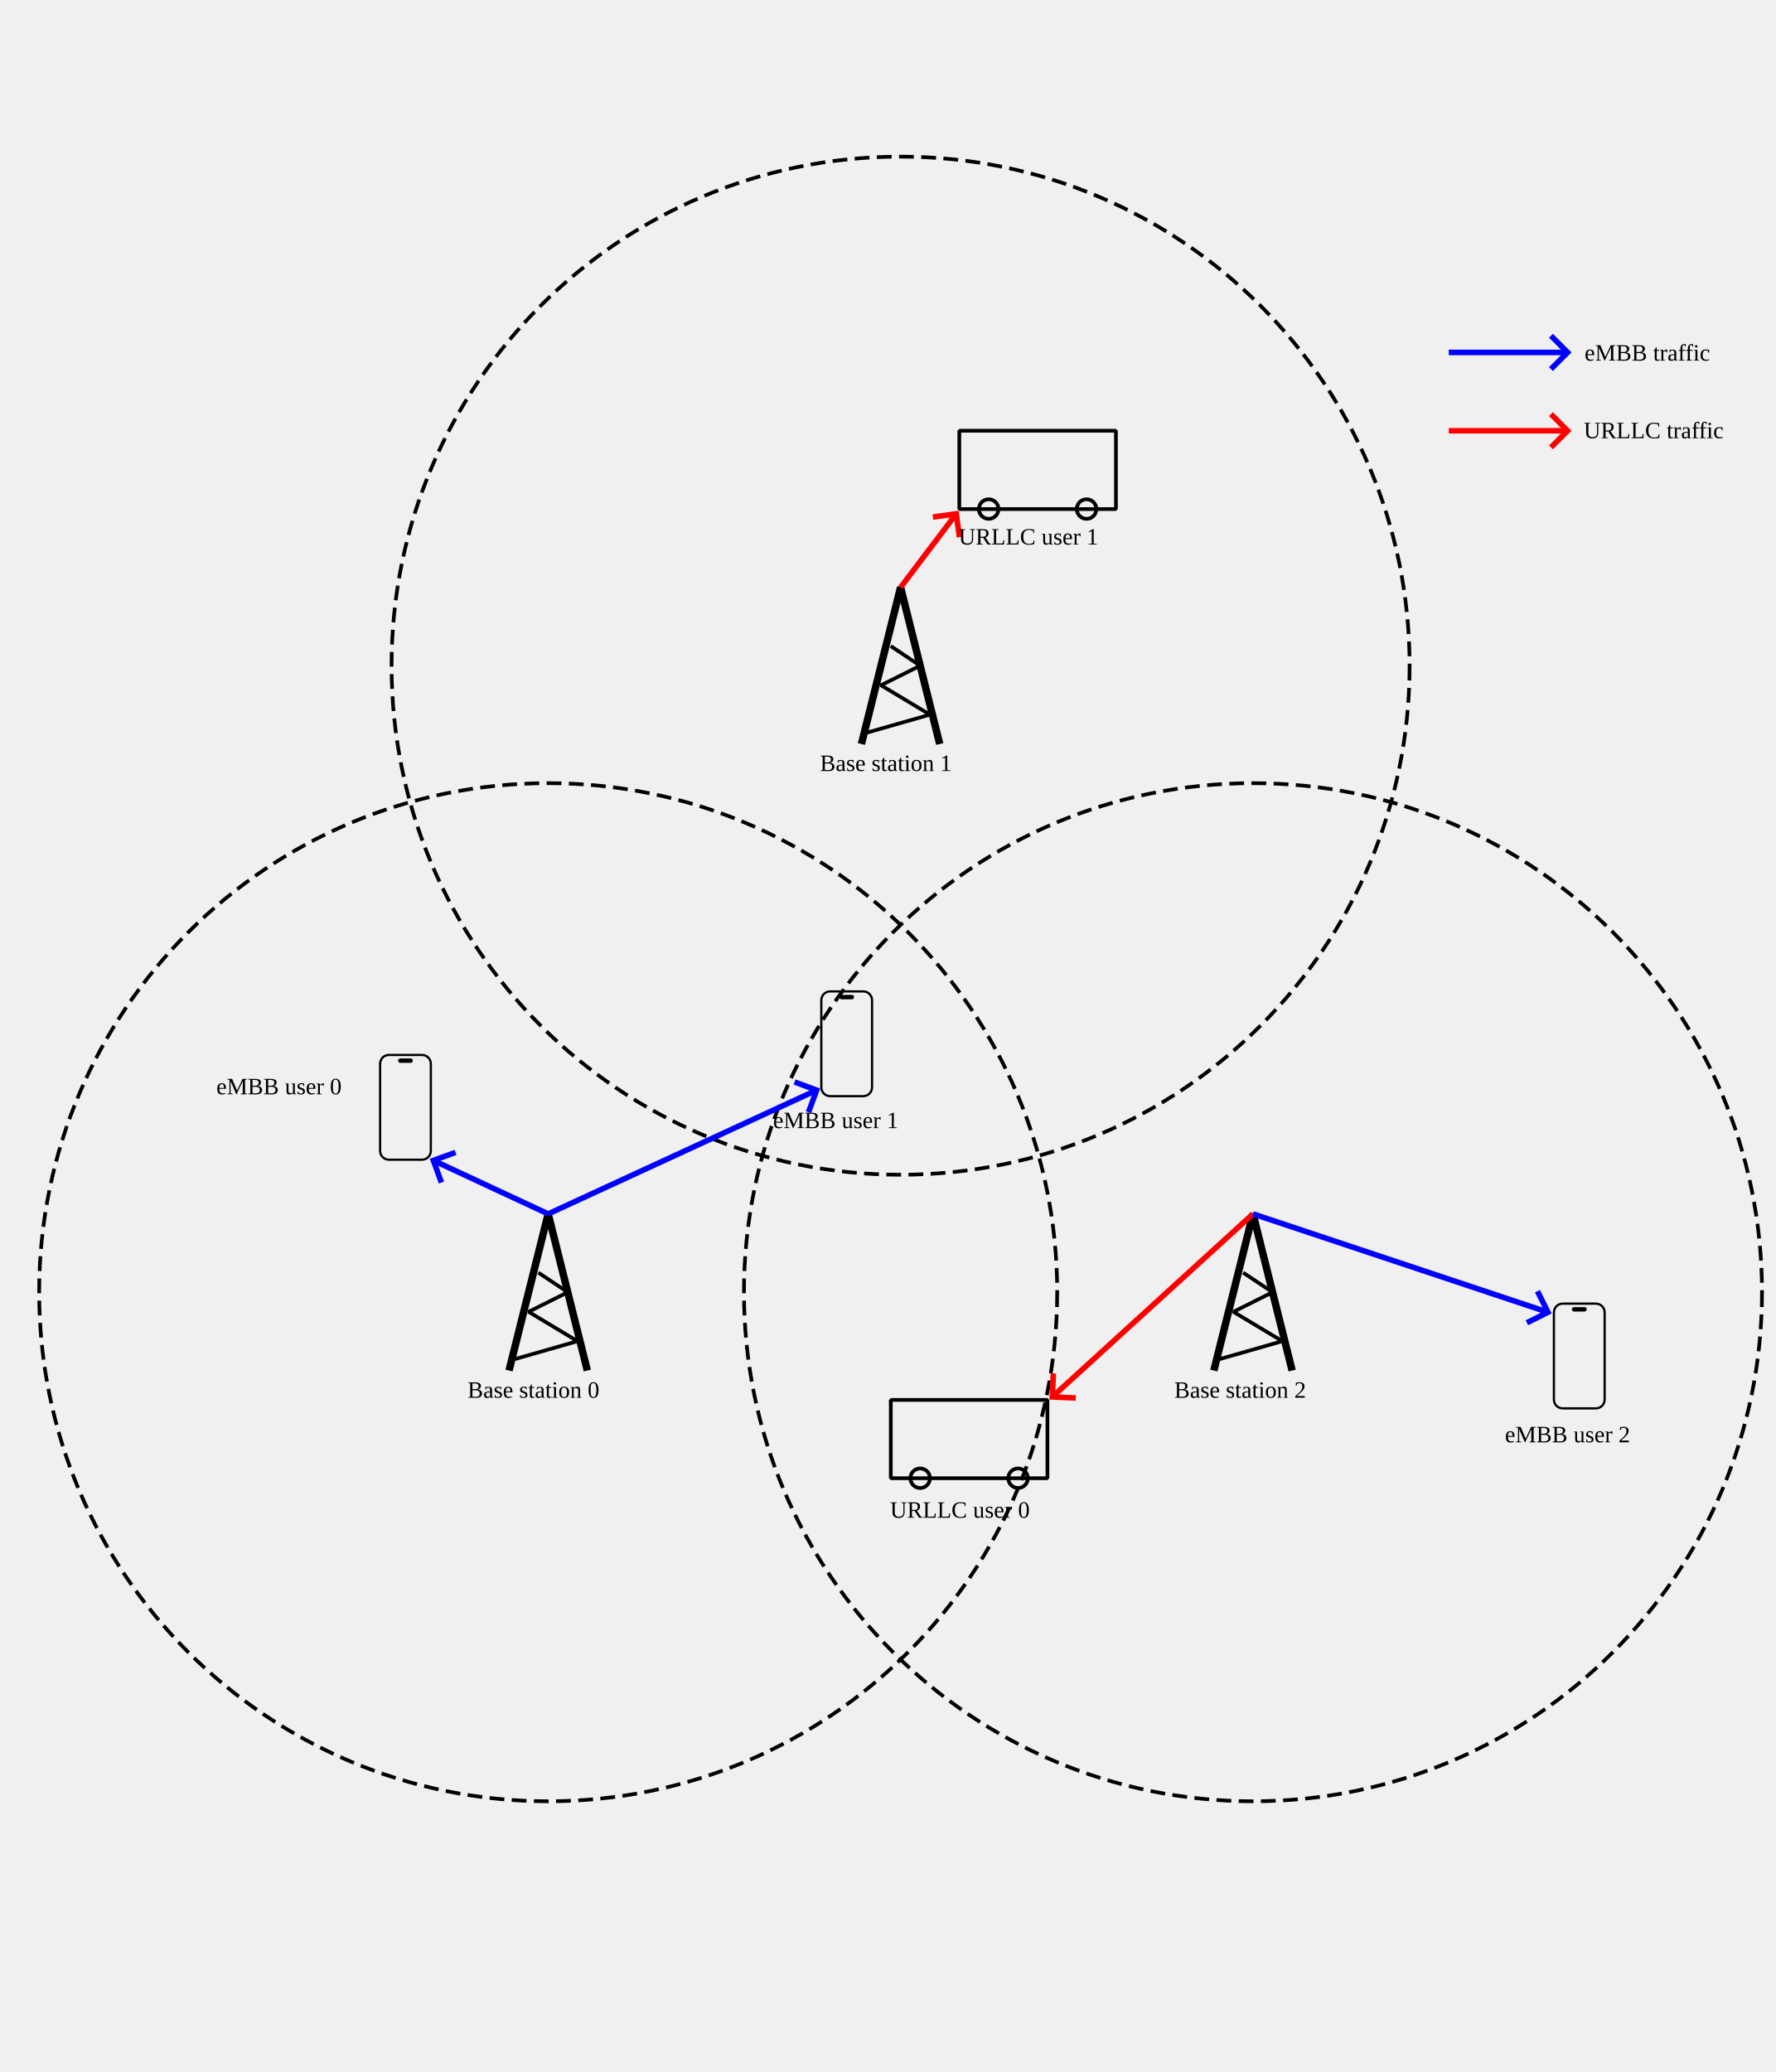
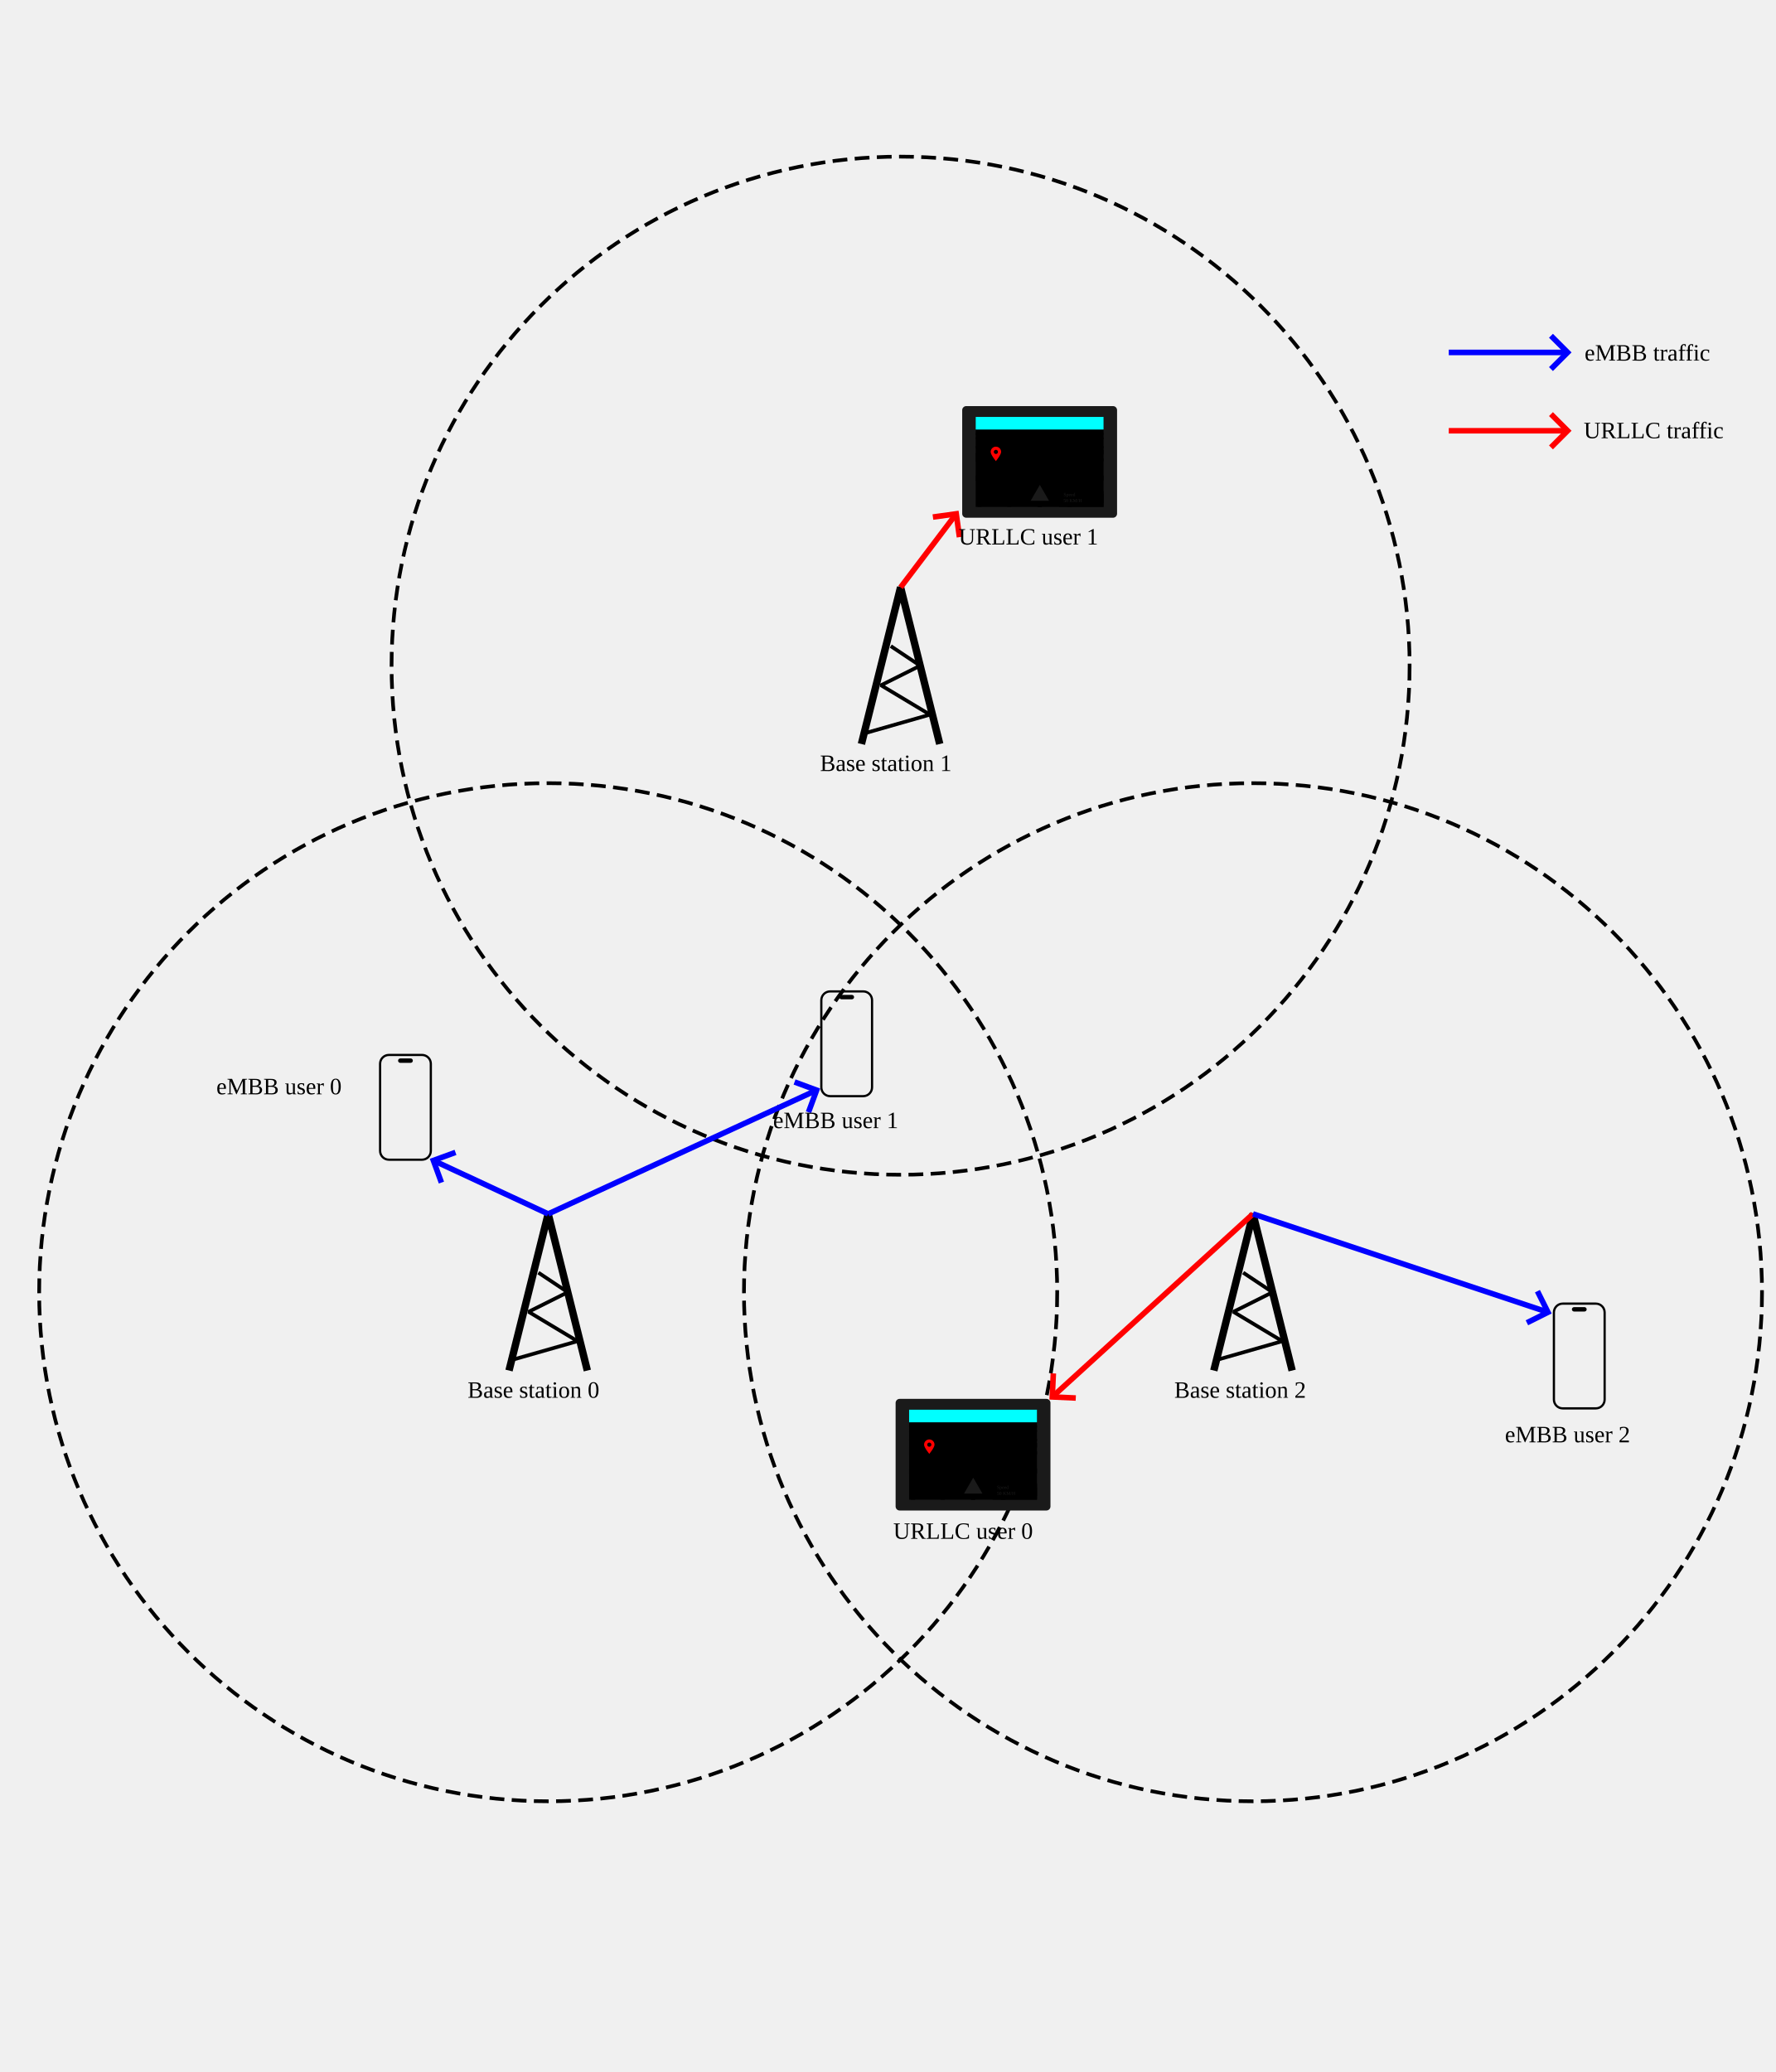
<svg xmlns="http://www.w3.org/2000/svg" width="240mm" height="280mm" viewBox="0 0 240 280" version="1.1" id="svg5">
  <defs id="defs2">
    <marker style="overflow:visible" id="marker2697" refX="0" refY="0" orient="auto-start-reverse" markerWidth="4.061" markerHeight="6.707" viewBox="0 0 4.061 6.707" preserveAspectRatio="xMidYMid">
      <path style="fill:none;stroke:context-stroke;stroke-width:1;stroke-linecap:butt" d="M 3,-3 0,0 3,3" id="path2695" transform="rotate(180,0.125,0)" />
    </marker>
    <marker style="overflow:visible" id="marker2697-3" refX="0" refY="0" orient="auto-start-reverse" markerWidth="4.061" markerHeight="6.707" viewBox="0 0 4.061 6.707" preserveAspectRatio="xMidYMid">
      <path style="fill:none;stroke:context-stroke;stroke-width:1;stroke-linecap:butt" d="M 3,-3 0,0 3,3" id="path2695-3" transform="rotate(180,0.125,0)" />
    </marker>
    <marker style="overflow:visible" id="marker2697-7-2-0" refX="0" refY="0" orient="auto-start-reverse" markerWidth="4.061" markerHeight="6.707" viewBox="0 0 4.061 6.707" preserveAspectRatio="xMidYMid">
      <path style="fill:none;stroke:context-stroke;stroke-width:1;stroke-linecap:butt" d="M 3,-3 0,0 3,3" id="path2695-4-9-5" transform="rotate(180,0.125,0)" />
    </marker>
    <marker style="overflow:visible" id="marker2697-7-2-0-5" refX="0" refY="0" orient="auto-start-reverse" markerWidth="4.061" markerHeight="6.707" viewBox="0 0 4.061 6.707" preserveAspectRatio="xMidYMid">
      <path style="fill:none;stroke:context-stroke;stroke-width:1;stroke-linecap:butt" d="M 3,-3 0,0 3,3" id="path2695-4-9-5-5" transform="rotate(180,0.125,0)" />
    </marker>
    <marker style="overflow:visible" id="marker2697-7-2-2-8" refX="0" refY="0" orient="auto-start-reverse" markerWidth="4.061" markerHeight="6.707" viewBox="0 0 4.061 6.707" preserveAspectRatio="xMidYMid">
      <path style="fill:none;stroke:context-stroke;stroke-width:1;stroke-linecap:butt" d="M 3,-3 0,0 3,3" id="path2695-4-9-9-3" transform="rotate(180,0.125,0)" />
    </marker>
    <marker style="overflow:visible" id="marker2697-8" refX="0" refY="0" orient="auto-start-reverse" markerWidth="4.061" markerHeight="6.707" viewBox="0 0 4.061 6.707" preserveAspectRatio="xMidYMid">
      <path style="fill:none;stroke:context-stroke;stroke-width:1;stroke-linecap:butt" d="M 3,-3 0,0 3,3" id="path2695-7" transform="rotate(180,0.125,0)" />
    </marker>
+     <clipPath clipPathUnits="userSpaceOnUse" id="clipPath164">
+       <path d="M 0,500 H 500 V 0 H 0 Z" transform="translate(-317.1777,-190.1445)" id="path164" />
+     </clipPath>
+     <clipPath clipPathUnits="userSpaceOnUse" id="clipPath166">
+       <path d="M 0,500 H 500 V 0 H 0 Z" id="path166" />
+     </clipPath>
+     <clipPath clipPathUnits="userSpaceOnUse" id="clipPath168">
+       <path d="M 0,500 H 500 V 0 H 0 Z" transform="translate(-256.9092,-324.7271)" id="path168" />
+     </clipPath>
+     <clipPath clipPathUnits="userSpaceOnUse" id="clipPath176">
+       <path d="M 0,500 H 500 V 0 H 0 Z" transform="translate(-215.9058,-210.457)" id="path176" />
+     </clipPath>
+     <clipPath clipPathUnits="userSpaceOnUse" id="clipPath178">
+       <path d="M 0,500 H 500 V 0 H 0 Z" id="path178" />
+     </clipPath>
+     <clipPath clipPathUnits="userSpaceOnUse" id="clipPath256">
+       <path d="M 0,500 H 500 V 0 H 0 Z" transform="translate(-183.6406,-210.457)" id="path256" />
+     </clipPath>
+     <clipPath clipPathUnits="userSpaceOnUse" id="clipPath260">
+       <path d="M 0,500 H 500 V 0 H 0 Z" transform="translate(-97.4058,-309.769)" id="path260" />
+     </clipPath>
+     <clipPath clipPathUnits="userSpaceOnUse" id="clipPath264">
+       <path d="M 0,500 H 500 V 0 H 0 Z" transform="translate(-179.8809,-251.7969)" id="path264" />
+     </clipPath>
+     <clipPath clipPathUnits="userSpaceOnUse" id="clipPath266">
+       <path d="M 0,500 H 500 V 0 H 0 Z" id="path266" />
+     </clipPath>
+     <clipPath clipPathUnits="userSpaceOnUse" id="clipPath164-8">
+       <path d="M 0,500 H 500 V 0 H 0 Z" transform="translate(-317.1777,-190.1445)" id="path164-4" />
+     </clipPath>
+     <clipPath clipPathUnits="userSpaceOnUse" id="clipPath166-6">
+       <path d="M 0,500 H 500 V 0 H 0 Z" id="path166-6" />
+     </clipPath>
+     <clipPath clipPathUnits="userSpaceOnUse" id="clipPath168-0">
+       <path d="M 0,500 H 500 V 0 H 0 Z" transform="translate(-256.9092,-324.7271)" id="path168-4" />
+     </clipPath>
+     <clipPath clipPathUnits="userSpaceOnUse" id="clipPath176-0">
+       <path d="M 0,500 H 500 V 0 H 0 Z" transform="translate(-215.9058,-210.457)" id="path176-0" />
+     </clipPath>
+     <clipPath clipPathUnits="userSpaceOnUse" id="clipPath178-8">
+       <path d="M 0,500 H 500 V 0 H 0 Z" id="path178-4" />
+     </clipPath>
+     <clipPath clipPathUnits="userSpaceOnUse" id="clipPath256-7">
+       <path d="M 0,500 H 500 V 0 H 0 Z" transform="translate(-183.6406,-210.457)" id="path256-3" />
+     </clipPath>
+     <clipPath clipPathUnits="userSpaceOnUse" id="clipPath260-5">
+       <path d="M 0,500 H 500 V 0 H 0 Z" transform="translate(-97.4058,-309.769)" id="path260-8" />
+     </clipPath>
+     <clipPath clipPathUnits="userSpaceOnUse" id="clipPath264-8">
+       <path d="M 0,500 H 500 V 0 H 0 Z" transform="translate(-179.8809,-251.7969)" id="path264-8" />
+     </clipPath>
+     <clipPath clipPathUnits="userSpaceOnUse" id="clipPath266-8">
+       <path d="M 0,500 H 500 V 0 H 0 Z" id="path266-1" />
+     </clipPath>
  </defs>
  <g id="layer1">
    <g id="base_station" transform="translate(26.45833,-47.62499)">
      <path style="fill:none;fill-opacity:0.5;stroke:#000000;stroke-width:1;stroke-miterlimit:0;stroke-opacity:1" d="M 89.958,148.167 95.25,127 l 5.292,21.167" id="base_station_outer" />
      <path style="fill:none;fill-opacity:0.5;stroke:#000000;stroke-width:0.5;stroke-miterlimit:0;stroke-dasharray:none;stroke-opacity:1" d="m 89.958,146.844 9.26,-2.646 -6.615,-3.969 5.292,-2.646 -3.969,-2.646" id="base_station_inner" />
      <circle style="opacity:1;fill:none;fill-opacity:1;stroke:#000000;stroke-width:0.5;stroke-miterlimit:0;stroke-dasharray:2,1;stroke-opacity:1;stroke-dashoffset:0" id="base_station_coverage" cy="137.583" cx="95.25" r="68.791" />
    </g>
    <g id="base_station-2" transform="translate(-21.16667,37.04167)">
      <path style="fill:none;fill-opacity:0.5;stroke:#000000;stroke-width:1;stroke-miterlimit:0;stroke-opacity:1" d="M 89.958,148.167 95.25,127 l 5.292,21.167" id="base_station_outer-0" />
      <path style="fill:none;fill-opacity:0.5;stroke:#000000;stroke-width:0.5;stroke-miterlimit:0;stroke-dasharray:none;stroke-opacity:1" d="m 89.958,146.844 9.26,-2.646 -6.615,-3.969 5.292,-2.646 -3.969,-2.646" id="base_station_inner-5" />
      <circle style="opacity:1;fill:none;fill-opacity:1;stroke:#000000;stroke-width:0.5;stroke-miterlimit:0;stroke-dasharray:2, 1;stroke-opacity:1;stroke-dashoffset:0" id="base_station_coverage-6" cy="137.583" cx="95.25" r="68.791" />
    </g>
    <g id="base_station-4" transform="translate(74.08334,37.04167)">
      <path style="fill:none;fill-opacity:0.5;stroke:#000000;stroke-width:1;stroke-miterlimit:0;stroke-opacity:1" d="M 89.958,148.167 95.25,127 l 5.292,21.167" id="base_station_outer-5" />
      <path style="fill:none;fill-opacity:0.5;stroke:#000000;stroke-width:0.5;stroke-miterlimit:0;stroke-dasharray:none;stroke-opacity:1" d="m 89.958,146.844 9.26,-2.646 -6.615,-3.969 5.292,-2.646 -3.969,-2.646" id="base_station_inner-0" />
      <circle style="opacity:1;fill:none;fill-opacity:1;stroke:#000000;stroke-width:0.5;stroke-miterlimit:0;stroke-dasharray:2, 1;stroke-opacity:1;stroke-dashoffset:0" id="base_station_coverage-9" cy="137.583" cx="95.25" r="68.791" />
    </g>
    <g id="embb_user_2" transform="matrix(0.07349081,0,0,0.07349081,209.9292,176.1462)" style="display:inline;stroke-width:0.993;stroke-dasharray:none;paint-order:fill markers stroke">
      <rect style="display:inline;fill:#000000;fill-opacity:1;stroke:none;stroke-width:0.993;stroke-dasharray:none;stroke-opacity:1;paint-order:normal;stop-color:#000000" id="dynamic_island-6" width="27.198" height="8.1" x="34.026" y="6.703" ry="4.05" transform="translate(-5.6696445e-7,1.3040179e-5)" />
      <rect style="display:inline;fill:none;fill-opacity:1;stroke:#000000;stroke-width:4.082;stroke-dasharray:none;stroke-opacity:1;paint-order:stroke fill markers;stop-color:#000000" id="border-7" width="93.286" height="192.617" x="156.33" y="0.265" ry="16.195" transform="translate(-155.3483,1.3040179e-5)" />
    </g>
    <g id="embb_user_1" transform="matrix(0.07349081,0,0,0.07349081,110.9249,133.9537)" style="display:inline;stroke-width:0.993;stroke-dasharray:none;paint-order:fill markers stroke">
      <rect style="display:inline;fill:#000000;fill-opacity:1;stroke:none;stroke-width:0.993;stroke-dasharray:none;stroke-opacity:1;paint-order:normal;stop-color:#000000" id="dynamic_island-3" width="27.198" height="8.1" x="34.026" y="6.703" ry="4.05" transform="translate(-5.6696445e-7,1.3040179e-5)" />
      <rect style="display:inline;fill:none;fill-opacity:1;stroke:#000000;stroke-width:4.082;stroke-dasharray:none;stroke-opacity:1;paint-order:stroke fill markers;stop-color:#000000" id="border-3" width="93.286" height="192.617" x="156.33" y="0.265" ry="16.195" transform="translate(-155.3483,1.3040179e-5)" />
    </g>
    <g id="embb_user_0" transform="matrix(0.07349081,0,0,0.07349081,51.29596,142.5407)" style="display:inline;stroke-width:0.993;stroke-dasharray:none;paint-order:fill markers stroke">
      <rect style="display:inline;fill:#000000;fill-opacity:1;stroke:none;stroke-width:0.993;stroke-dasharray:none;stroke-opacity:1;paint-order:normal;stop-color:#000000" id="dynamic_island" width="27.198" height="8.1" x="34.026" y="6.703" ry="4.05" transform="translate(-5.6696445e-7,1.3040179e-5)" />
      <rect style="display:inline;fill:none;fill-opacity:1;stroke:#000000;stroke-width:4.082;stroke-dasharray:none;stroke-opacity:1;paint-order:stroke fill markers;stop-color:#000000" id="border" width="93.286" height="192.617" x="156.33" y="0.265" ry="16.195" transform="translate(-155.3483,1.3040179e-5)" />
    </g>
-     <g id="urllc_user_1" transform="translate(113.7708,-42.33333)">
-       <rect style="opacity:1;fill:none;fill-opacity:1;stroke:#000000;stroke-width:0.5;stroke-miterlimit:0;stroke-dasharray:none;stroke-opacity:1" id="urllc_user_outer" width="21.167" height="10.583" x="15.875" y="100.542" />
-       <ellipse style="opacity:1;fill:none;fill-opacity:1;stroke:#000000;stroke-width:0.5;stroke-miterlimit:0;stroke-dasharray:none;stroke-opacity:1" id="urllc_user_back" cx="19.844" cy="111.125" rx="1.323" ry="1.323" />
-       <ellipse style="fill:none;fill-opacity:1;stroke:#000000;stroke-width:0.5;stroke-miterlimit:0;stroke-dasharray:none;stroke-opacity:1" id="urllc_user_front" cx="33.073" cy="111.125" rx="1.323" ry="1.323" />
+     <g id="urllc_user_1" transform="matrix(0.05400938,0,0,0.05400938,127.5745,47.65052)">
+       <g id="layer-MC4" style="display:inline">
+         <path id="outer_border" d="m 0,0 h -275.375 c -4.209,0 -7.621,3.412 -7.621,7.62 v 194.252 c 0,4.208 3.412,7.62 7.621,7.62 H 0 c 4.209,0 7.62,-3.412 7.62,-7.62 V 7.62 C 7.62,3.412 4.209,0 0,0" style="display:inline;fill:#1a1a1a;fill-opacity:1;fill-rule:nonzero;stroke:#1a2e35 icc-color(Adobe-RGB-1998, 0.149, 0.196, 0.22);stroke-width:1;stroke-linecap:butt;stroke-linejoin:miter;stroke-miterlimit:10;stroke-dasharray:none;stroke-opacity:1" transform="matrix(1.333333,0,0,-1.333333,422.9036,413.1407)" clip-path="url(#clipPath164)" />
+         <path id="road_background" d="M 299.466,210.457 H 59.513 v 168.867 h 239.953 z" style="display:inline;fill:#ffffff icc-color(Adobe-RGB-1998, 1, 1, 1);fill-opacity:1;fill-rule:nonzero;stroke:none" transform="matrix(1.333333,0,0,-1.333333,0,666.6667)" clip-path="url(#clipPath166)" />
+         <path id="road" d="M 0,0 -5.991,12.893 H 25.781 L 33.019,0 Z m 5.406,-23.208 h -40.021 l -3.614,18.695 h 35.435 z m 14.14,-32.233 h -47.93 l -5.11,26.431 H 7.951 Z m -93.689,0 -0.393,26.431 h 35.514 l 4.421,-26.431 z M -74.9,-4.513 h 31.779 l 3.128,-18.695 h -34.63 z m -0.259,17.406 h 29.127 L -43.875,0 h -31.093 z m -0.125,8.381 h 27.85 l 0.863,-5.157 h -28.637 z m 61.178,0 2.262,-5.157 h -30.373 l -0.997,5.157 z M -10.43,12.893 -4.773,0 h -34.329 l -2.492,12.893 z m 31.507,8.381 2.896,-5.157 H -7.489 l -2.397,5.157 z M -79.562,16.117 h -28.775 l 0.882,5.157 h 27.951 z M -79.742,0 h -31.351 l 2.205,12.893 h 29.29 z M -80,-23.208 h -35.062 l 3.198,18.695 h 32.072 z m -0.36,-32.233 h -40.213 l 4.52,26.431 h 35.988 z m -46.43,0 h -39.207 l 9.138,26.431 h 35.277 z m -70.227,32.233 10.494,18.695 h 33.242 l -6.95,-18.695 z m 20.265,36.101 h 29.942 L -151.604,0 h -32.386 z m 4.704,8.381 h 28.353 l -1.917,-5.157 h -29.331 z m 55.292,-25.787 -3.683,-18.695 h -34.414 l 6.463,18.695 z m -25.616,17.406 h 29.046 L -115.867,0 h -30.963 z m 2.897,8.381 h 27.8 l -1.016,-5.157 h -28.566 z M 42.558,-4.513 V 0 H 37.793 L 30.22,12.893 h 12.338 v 3.224 H 28.327 l -3.029,5.157 h 17.26 v 3.223 H 23.404 l -6.058,10.315 h -3.868 l 5.79,-10.315 h -30.651 l -4.794,10.315 h -3.867 l 4.524,-10.315 h -28.317 l -1.994,10.315 h -3.868 l 1.726,-10.315 h -27.359 l -0.153,10.315 h -3.869 l -0.114,-10.315 h -27.436 l 1.764,10.315 h -3.868 l -2.032,-10.315 h -27.32 l 3.566,10.315 h -3.868 l -3.835,-10.315 h -27.742 l 5.79,10.315 h -3.867 l -6.059,-10.315 h -23.021 v -3.223 h 21.128 l -3.029,-5.157 h -18.099 v -3.224 h 16.206 L -188.764,0 h -8.632 v -4.513 h 5.982 l -5.982,-10.183 V -29.01 h 35.008 l -9.825,-26.431 h -25.183 v -9.67 h 21.588 l -18.275,-49.159 h 7.748 l 16.995,49.159 h 40.645 l -9.686,-49.159 h 7.748 l 8.406,49.159 h 41.759 l -0.548,-49.159 h 7.747 L -74,-65.111 h 41.017 l 8.223,-49.159 h 7.748 l -9.503,49.159 h 50.303 l 18.77,-42.788 v 16.316 l -12.302,26.472 h 12.302 v 9.67 H 25.763 L 13.48,-29.01 h 29.078 v 5.802 H 10.784 L 2.097,-4.513 h 33.455 l 7.006,-12.479 v 8.881 l -2.115,3.598 z" style="display:inline;fill:#b2b2b2 icc-color(Adobe-RGB-1998, 0.69, 0.69, 0.69);fill-opacity:1;fill-rule:nonzero;stroke:none" transform="matrix(1.333333,0,0,-1.333333,342.5456,233.6972)" clip-path="url(#clipPath168)" />
+         <path id="speed_display" d="M 0,0 H 83.56 V 29.819 H 13.905 C 6.226,29.819 0,23.594 0,15.914 Z" style="display:inline;fill:#ffffff icc-color(Adobe-RGB-1998, 1, 1, 1);fill-opacity:1;fill-rule:nonzero;stroke:#1a2e35 icc-color(Adobe-RGB-1998, 0.149, 0.196, 0.22);stroke-width:1;stroke-linecap:round;stroke-linejoin:round;stroke-miterlimit:10;stroke-dasharray:none;stroke-opacity:1" transform="matrix(1.333333,0,0,-1.333333,287.8744,386.0573)" clip-path="url(#clipPath176)" />
+         <path id="sky" d="M 299.466,355.656 H 59.513 v 23.668 h 239.953 z" style="display:inline;fill:#00ffff;fill-opacity:1;fill-rule:nonzero;stroke:#1a2e35 icc-color(Adobe-RGB-1998, 0.149, 0.196, 0.22);stroke-width:1;stroke-linecap:round;stroke-linejoin:round;stroke-miterlimit:10;stroke-dasharray:none;stroke-opacity:1" transform="matrix(1.333333,0,0,-1.333333,0,666.6667)" clip-path="url(#clipPath178)" />
+         <path id="path" d="m 0,0 -1.354,91.063 h -55.659 l 0.934,4.562 -16.594,-8.104 13.121,-8.875 1.353,6.614 H -6.796 L -7.748,0 Z" style="fill:#ffffff icc-color(Adobe-RGB-1998, 1, 1, 1);fill-opacity:1;fill-rule:nonzero;stroke:#1a2e35 icc-color(Adobe-RGB-1998, 0.149, 0.196, 0.22);stroke-width:1;stroke-linecap:round;stroke-linejoin:round;stroke-miterlimit:10;stroke-dasharray:none;stroke-opacity:1" transform="matrix(1.333333,0,0,-1.333333,244.8541,386.0573)" clip-path="url(#clipPath256)" />
+         <path id="destination" d="m 0,0 c -2.167,0 -3.924,1.757 -3.924,3.924 0,2.167 1.757,3.924 3.924,3.924 2.167,0 3.924,-1.757 3.924,-3.924 C 3.924,1.757 2.167,0 0,0 m 0,13.734 c -5.418,0 -9.81,-4.392 -9.81,-9.81 0,-5.418 9.81,-17.266 9.81,-17.266 0,0 9.81,11.848 9.81,17.266 0,5.418 -4.392,9.81 -9.81,9.81" style="display:inline;fill:#ff0000;fill-opacity:1;fill-rule:nonzero;stroke:none" transform="matrix(1.333333,0,0,-1.333333,129.8744,253.6413)" clip-path="url(#clipPath260)" />
+         <path id="car" d="m 0,0 -17.235,-29.852 h 34.47 z" style="fill:#1a1a1a;fill-opacity:1;fill-rule:nonzero;stroke:none" transform="matrix(1.333333,0,0,-1.333333,239.8412,330.9375)" clip-path="url(#clipPath264)" />
+         <path id="inner_border" d="M 299.466,210.457 H 59.513 v 168.867 h 239.953 z" style="display:inline;fill:none;stroke:#1a2e35 icc-color(Adobe-RGB-1998, 0.149, 0.196, 0.22);stroke-width:1;stroke-linecap:round;stroke-linejoin:round;stroke-miterlimit:10;stroke-dasharray:none;stroke-opacity:1" transform="matrix(1.333333,0,0,-1.333333,0,666.6667)" clip-path="url(#clipPath266)" />
+         <text xml:space="preserve" style="font-size:12px;fill:none;stroke-width:1.89;stroke-miterlimit:0;stroke-dasharray:7.559, 3.78" x="299.215" y="359.117" id="speed_label">
+           <tspan id="tspan290" x="299.215" y="359.117" style="font-size:12px;fill:#1a1a1a">Speed</tspan>
+         </text>
+         <text xml:space="preserve" style="font-size:12px;fill:#1a1a1a;stroke-width:1.89;stroke-miterlimit:0;stroke-dasharray:7.559, 3.78" x="298.904" y="374.117" id="speed_value">
+           <tspan id="tspan291" x="298.904" y="374.117">50 KM/H</tspan>
+         </text>
+       </g>
    </g>
-     <g id="urllc_user_0" transform="translate(104.5104,88.63542)">
-       <rect style="opacity:1;fill:none;fill-opacity:1;stroke:#000000;stroke-width:0.5;stroke-miterlimit:0;stroke-dasharray:none;stroke-opacity:1" id="urllc_user_outer-8" width="21.167" height="10.583" x="15.875" y="100.542" />
-       <ellipse style="opacity:1;fill:none;fill-opacity:1;stroke:#000000;stroke-width:0.5;stroke-miterlimit:0;stroke-dasharray:none;stroke-opacity:1" id="urllc_user_back-4" cx="19.844" cy="111.125" rx="1.323" ry="1.323" />
-       <ellipse style="fill:none;fill-opacity:1;stroke:#000000;stroke-width:0.5;stroke-miterlimit:0;stroke-dasharray:none;stroke-opacity:1" id="urllc_user_front-3" cx="33.073" cy="111.125" rx="1.323" ry="1.323" />
+     <g id="urllc_user_0" transform="matrix(0.05400938,0,0,0.05400938,118.5745,181.8086)">
+       <g id="layer-MC4-2" style="display:inline">
+         <path id="outer_border-6" d="m 0,0 h -275.375 c -4.209,0 -7.621,3.412 -7.621,7.62 v 194.252 c 0,4.208 3.412,7.62 7.621,7.62 H 0 c 4.209,0 7.62,-3.412 7.62,-7.62 V 7.62 C 7.62,3.412 4.209,0 0,0" style="display:inline;fill:#1a1a1a;fill-opacity:1;fill-rule:nonzero;stroke:#1a2e35 icc-color(Adobe-RGB-1998, 0.149, 0.196, 0.22);stroke-width:1;stroke-linecap:butt;stroke-linejoin:miter;stroke-miterlimit:10;stroke-dasharray:none;stroke-opacity:1" transform="matrix(1.333333,0,0,-1.333333,422.9036,413.1407)" clip-path="url(#clipPath164-8)" />
+         <path id="road_background-9" d="M 299.466,210.457 H 59.513 v 168.867 h 239.953 z" style="display:inline;fill:#ffffff icc-color(Adobe-RGB-1998, 1, 1, 1);fill-opacity:1;fill-rule:nonzero;stroke:none" transform="matrix(1.333333,0,0,-1.333333,0,666.6667)" clip-path="url(#clipPath166-6)" />
+         <path id="road-5" d="M 0,0 -5.991,12.893 H 25.781 L 33.019,0 Z m 5.406,-23.208 h -40.021 l -3.614,18.695 h 35.435 z m 14.14,-32.233 h -47.93 l -5.11,26.431 H 7.951 Z m -93.689,0 -0.393,26.431 h 35.514 l 4.421,-26.431 z M -74.9,-4.513 h 31.779 l 3.128,-18.695 h -34.63 z m -0.259,17.406 h 29.127 L -43.875,0 h -31.093 z m -0.125,8.381 h 27.85 l 0.863,-5.157 h -28.637 z m 61.178,0 2.262,-5.157 h -30.373 l -0.997,5.157 z M -10.43,12.893 -4.773,0 h -34.329 l -2.492,12.893 z m 31.507,8.381 2.896,-5.157 H -7.489 l -2.397,5.157 z M -79.562,16.117 h -28.775 l 0.882,5.157 h 27.951 z M -79.742,0 h -31.351 l 2.205,12.893 h 29.29 z M -80,-23.208 h -35.062 l 3.198,18.695 h 32.072 z m -0.36,-32.233 h -40.213 l 4.52,26.431 h 35.988 z m -46.43,0 h -39.207 l 9.138,26.431 h 35.277 z m -70.227,32.233 10.494,18.695 h 33.242 l -6.95,-18.695 z m 20.265,36.101 h 29.942 L -151.604,0 h -32.386 z m 4.704,8.381 h 28.353 l -1.917,-5.157 h -29.331 z m 55.292,-25.787 -3.683,-18.695 h -34.414 l 6.463,18.695 z m -25.616,17.406 h 29.046 L -115.867,0 h -30.963 z m 2.897,8.381 h 27.8 l -1.016,-5.157 h -28.566 z M 42.558,-4.513 V 0 H 37.793 L 30.22,12.893 h 12.338 v 3.224 H 28.327 l -3.029,5.157 h 17.26 v 3.223 H 23.404 l -6.058,10.315 h -3.868 l 5.79,-10.315 h -30.651 l -4.794,10.315 h -3.867 l 4.524,-10.315 h -28.317 l -1.994,10.315 h -3.868 l 1.726,-10.315 h -27.359 l -0.153,10.315 h -3.869 l -0.114,-10.315 h -27.436 l 1.764,10.315 h -3.868 l -2.032,-10.315 h -27.32 l 3.566,10.315 h -3.868 l -3.835,-10.315 h -27.742 l 5.79,10.315 h -3.867 l -6.059,-10.315 h -23.021 v -3.223 h 21.128 l -3.029,-5.157 h -18.099 v -3.224 h 16.206 L -188.764,0 h -8.632 v -4.513 h 5.982 l -5.982,-10.183 V -29.01 h 35.008 l -9.825,-26.431 h -25.183 v -9.67 h 21.588 l -18.275,-49.159 h 7.748 l 16.995,49.159 h 40.645 l -9.686,-49.159 h 7.748 l 8.406,49.159 h 41.759 l -0.548,-49.159 h 7.747 L -74,-65.111 h 41.017 l 8.223,-49.159 h 7.748 l -9.503,49.159 h 50.303 l 18.77,-42.788 v 16.316 l -12.302,26.472 h 12.302 v 9.67 H 25.763 L 13.48,-29.01 h 29.078 v 5.802 H 10.784 L 2.097,-4.513 h 33.455 l 7.006,-12.479 v 8.881 l -2.115,3.598 z" style="display:inline;fill:#b2b2b2 icc-color(Adobe-RGB-1998, 0.69, 0.69, 0.69);fill-opacity:1;fill-rule:nonzero;stroke:none" transform="matrix(1.333333,0,0,-1.333333,342.5456,233.6972)" clip-path="url(#clipPath168-0)" />
+         <path id="speed_display-6" d="M 0,0 H 83.56 V 29.819 H 13.905 C 6.226,29.819 0,23.594 0,15.914 Z" style="display:inline;fill:#ffffff icc-color(Adobe-RGB-1998, 1, 1, 1);fill-opacity:1;fill-rule:nonzero;stroke:#1a2e35 icc-color(Adobe-RGB-1998, 0.149, 0.196, 0.22);stroke-width:1;stroke-linecap:round;stroke-linejoin:round;stroke-miterlimit:10;stroke-dasharray:none;stroke-opacity:1" transform="matrix(1.333333,0,0,-1.333333,287.8744,386.0573)" clip-path="url(#clipPath176-0)" />
+         <path id="sky-2" d="M 299.466,355.656 H 59.513 v 23.668 h 239.953 z" style="display:inline;fill:#00ffff;fill-opacity:1;fill-rule:nonzero;stroke:#1a2e35 icc-color(Adobe-RGB-1998, 0.149, 0.196, 0.22);stroke-width:1;stroke-linecap:round;stroke-linejoin:round;stroke-miterlimit:10;stroke-dasharray:none;stroke-opacity:1" transform="matrix(1.333333,0,0,-1.333333,0,666.6667)" clip-path="url(#clipPath178-8)" />
+         <path id="path-3" d="m 0,0 -1.354,91.063 h -55.659 l 0.934,4.562 -16.594,-8.104 13.121,-8.875 1.353,6.614 H -6.796 L -7.748,0 Z" style="fill:#ffffff icc-color(Adobe-RGB-1998, 1, 1, 1);fill-opacity:1;fill-rule:nonzero;stroke:#1a2e35 icc-color(Adobe-RGB-1998, 0.149, 0.196, 0.22);stroke-width:1;stroke-linecap:round;stroke-linejoin:round;stroke-miterlimit:10;stroke-dasharray:none;stroke-opacity:1" transform="matrix(1.333333,0,0,-1.333333,244.8541,386.0573)" clip-path="url(#clipPath256-7)" />
+         <path id="destination-6" d="m 0,0 c -2.167,0 -3.924,1.757 -3.924,3.924 0,2.167 1.757,3.924 3.924,3.924 2.167,0 3.924,-1.757 3.924,-3.924 C 3.924,1.757 2.167,0 0,0 m 0,13.734 c -5.418,0 -9.81,-4.392 -9.81,-9.81 0,-5.418 9.81,-17.266 9.81,-17.266 0,0 9.81,11.848 9.81,17.266 0,5.418 -4.392,9.81 -9.81,9.81" style="display:inline;fill:#ff0000;fill-opacity:1;fill-rule:nonzero;stroke:none" transform="matrix(1.333333,0,0,-1.333333,129.8744,253.6413)" clip-path="url(#clipPath260-5)" />
+         <path id="car-2" d="m 0,0 -17.235,-29.852 h 34.47 z" style="fill:#1a1a1a;fill-opacity:1;fill-rule:nonzero;stroke:none" transform="matrix(1.333333,0,0,-1.333333,239.8412,330.9375)" clip-path="url(#clipPath264-8)" />
+         <path id="inner_border-9" d="M 299.466,210.457 H 59.513 v 168.867 h 239.953 z" style="display:inline;fill:none;stroke:#1a2e35 icc-color(Adobe-RGB-1998, 0.149, 0.196, 0.22);stroke-width:1;stroke-linecap:round;stroke-linejoin:round;stroke-miterlimit:10;stroke-dasharray:none;stroke-opacity:1" transform="matrix(1.333333,0,0,-1.333333,0,666.6667)" clip-path="url(#clipPath266-8)" />
+         <text xml:space="preserve" style="font-size:12px;fill:none;stroke-width:1.89;stroke-miterlimit:0;stroke-dasharray:7.559, 3.78" x="299.215" y="359.117" id="speed_label-9">
+           <tspan id="tspan290-2" x="299.215" y="359.117" style="font-size:12px;fill:#1a1a1a">Speed</tspan>
+         </text>
+         <text xml:space="preserve" style="font-size:12px;fill:#1a1a1a;stroke-width:1.89;stroke-miterlimit:0;stroke-dasharray:7.559, 3.78" x="298.904" y="374.117" id="speed_value-5">
+           <tspan id="tspan291-1" x="298.904" y="374.117">50 KM/H</tspan>
+         </text>
+       </g>
    </g>
    <path style="opacity:1;fill:none;fill-opacity:1;stroke:#ff0000;stroke-width:0.75;stroke-miterlimit:0;stroke-dasharray:none;stroke-opacity:1;marker-end:url(#marker2697)" d="m 121.708,79.375 7.408,-9.79" id="urllc_user_1_link" />
    <path style="fill:none;fill-opacity:1;stroke:#ff0000;stroke-width:0.75;stroke-miterlimit:0;stroke-dasharray:none;stroke-opacity:1;marker-end:url(#marker2697-3)" d="m 169.333,164.042 -26.988,24.606" id="urllc_user_0_link" />
    <path style="fill:none;fill-opacity:1;stroke:#ff0000;stroke-width:0.75;stroke-miterlimit:0;stroke-dasharray:none;stroke-opacity:1;marker-end:url(#marker2697-8)" d="m 195.792,58.208 h 15.875" id="urllc_traffic-4" />
    <path style="fill:#000000;stroke:#0000ff;stroke-width:0.75;stroke-linejoin:miter;paint-order:normal;stroke-opacity:1;stroke-dasharray:none;marker-end:url(#marker2697-7-2-0-5)" d="m 169.333,164.042 39.688,13.229" id="path1594" />
    <path style="fill:none;fill-opacity:1;stroke:#0000ff;stroke-width:0.75;stroke-miterlimit:0;stroke-dasharray:none;stroke-opacity:1;marker-end:url(#marker2697-7-2-0)" d="M 74.083,164.042 110.194,147.396" id="urllc_traffic-3-0-2" />
    <path style="fill:none;fill-opacity:1;stroke:#0000ff;stroke-width:0.75;stroke-miterlimit:0;stroke-dasharray:none;stroke-opacity:1;marker-end:url(#marker2697-7-2-0-5)" d="M 74.083,164.042 58.737,156.898" id="urllc_traffic-3-0-2-9" />
    <path style="fill:none;fill-opacity:1;stroke:#0000ff;stroke-width:0.75;stroke-miterlimit:0;stroke-dasharray:none;stroke-opacity:1;marker-end:url(#marker2697-7-2-2-8)" d="m 195.792,47.625 h 15.875" id="urllc_traffic-3-0-4-0" />
    <text xml:space="preserve" style="font-size:3.175px;fill:#000000;stroke:#000000;stroke-width:0;stroke-miterlimit:0;stroke-dasharray:none;stroke-opacity:1" x="63.19" y="188.886" id="base_station_0_label">
      <tspan id="tspan8557-6-2" style="stroke-width:0" x="63.19" y="188.886">Base station 0</tspan>
    </text>
    <text xml:space="preserve" style="font-size:3.175px;fill:#000000;stroke:#000000;stroke-width:0;stroke-miterlimit:0;stroke-dasharray:none;stroke-opacity:1" x="110.815" y="104.188" id="base_station_1_label">
      <tspan id="tspan8557-6-2-0" style="stroke-width:0" x="110.815" y="104.188">Base station 1</tspan>
    </text>
    <text xml:space="preserve" style="font-size:3.175px;fill:#000000;stroke:#000000;stroke-width:0;stroke-miterlimit:0;stroke-dasharray:none;stroke-opacity:1" x="158.695" y="188.888" id="base_station_2_label">
      <tspan id="tspan8557-6-2-06" style="stroke-width:0" x="158.695" y="188.888">Base station 2</tspan>
    </text>
    <text xml:space="preserve" style="font-size:3.175px;fill:#000000;stroke:#000000;stroke-width:0;stroke-miterlimit:0;stroke-dasharray:none;stroke-opacity:1" x="29.238" y="147.876" id="embb_user_0_label">
      <tspan id="tspan8557-6-2-06-3" style="stroke-width:0" x="29.238" y="147.876">eMBB user 0</tspan>
    </text>
    <text xml:space="preserve" style="font-size:3.175px;fill:#000000;stroke:#000000;stroke-width:0;stroke-miterlimit:0;stroke-dasharray:none;stroke-opacity:1" x="104.479" y="152.45" id="embb_user_1_label">
      <tspan id="tspan8557-6-2-06-3-4" style="stroke-width:0" x="104.479" y="152.45">eMBB user 1</tspan>
    </text>
    <text xml:space="preserve" style="font-size:3.175px;fill:#000000;stroke:#000000;stroke-width:0;stroke-miterlimit:0;stroke-dasharray:none;stroke-opacity:1" x="203.381" y="194.908" id="embb_user_2_label">
      <tspan id="tspan8557-6-2-06-3-4-0" style="stroke-width:0" x="203.381" y="194.908">eMBB user 2</tspan>
    </text>
    <text xml:space="preserve" style="font-size:3.175px;fill:#000000;stroke:#000000;stroke-width:0;stroke-miterlimit:0;stroke-dasharray:none;stroke-opacity:1" x="214.148" y="48.73" id="embb_user_2_label-8">
      <tspan id="tspan8557-6-2-06-3-4-0-7" style="stroke-width:0" x="214.148" y="48.73">eMBB traffic</tspan>
    </text>
    <text xml:space="preserve" style="font-size:3.175px;fill:#000000;stroke:#000000;stroke-width:0;stroke-miterlimit:0;stroke-dasharray:none;stroke-opacity:1" x="214.037" y="59.219" id="embb_user_2_label-8-9">
      <tspan id="tspan8557-6-2-06-3-4-0-7-7" style="stroke-width:0" x="214.037" y="59.219">URLLC traffic</tspan>
    </text>
-     <text xml:space="preserve" style="font-size:3.175px;fill:#000000;stroke:#000000;stroke-width:0;stroke-miterlimit:0;stroke-dasharray:none;stroke-opacity:1" x="120.293" y="205.099" id="urllc_user_0_label">
-       <tspan id="tspan8557-6-2-06-3-4-0-9" style="stroke-width:0" x="120.293" y="205.099">URLLC user 0</tspan>
+     <text xml:space="preserve" style="font-size:3.175px;fill:#000000;stroke:#000000;stroke-width:0;stroke-miterlimit:0;stroke-dasharray:none;stroke-opacity:1" x="120.724" y="207.952" id="urllc_user_0_label">
+       <tspan id="tspan8557-6-2-06-3-4-0-9" style="stroke-width:0" x="120.724" y="207.952">URLLC user 0</tspan>
    </text>
    <text xml:space="preserve" style="font-size:3.175px;fill:#000000;stroke:#000000;stroke-width:0;stroke-miterlimit:0;stroke-dasharray:none;stroke-opacity:1" x="129.554" y="73.585" id="urllc_user_1_label">
      <tspan id="tspan8557-6-2-06-3-4-0-9-2" style="stroke-width:0" x="129.554" y="73.585">URLLC user 1</tspan>
    </text>
  </g>
</svg>
